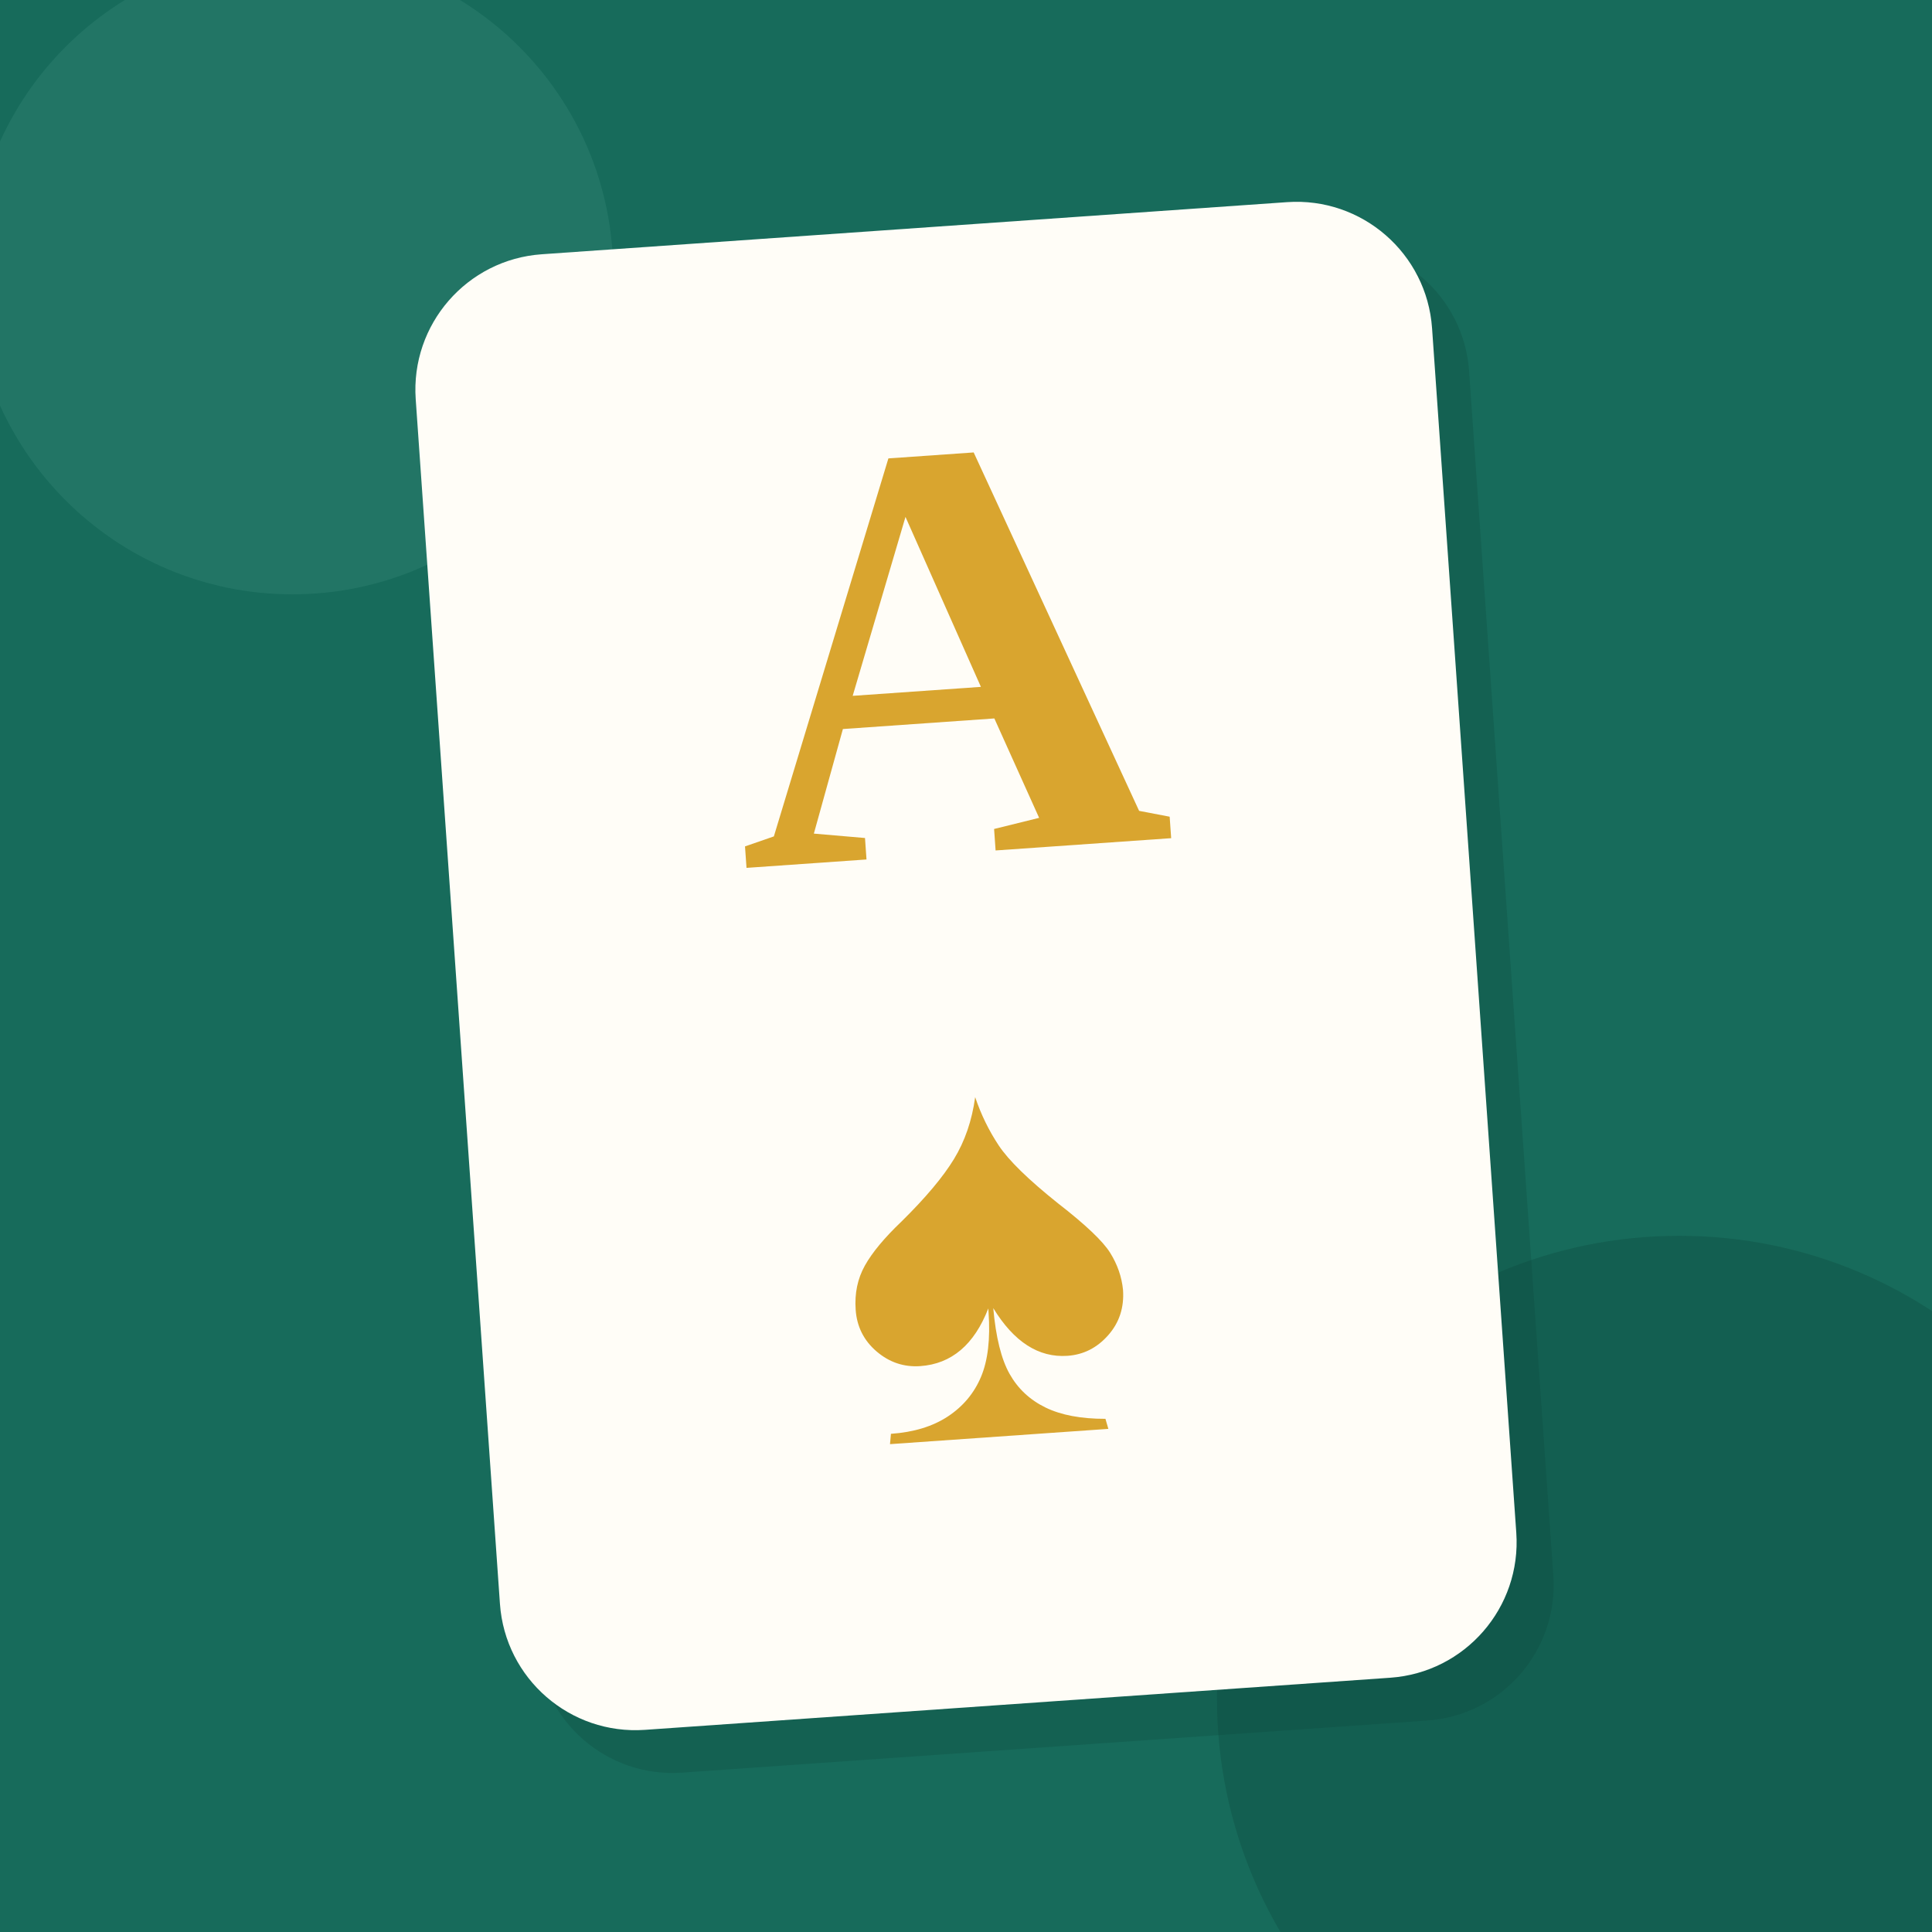
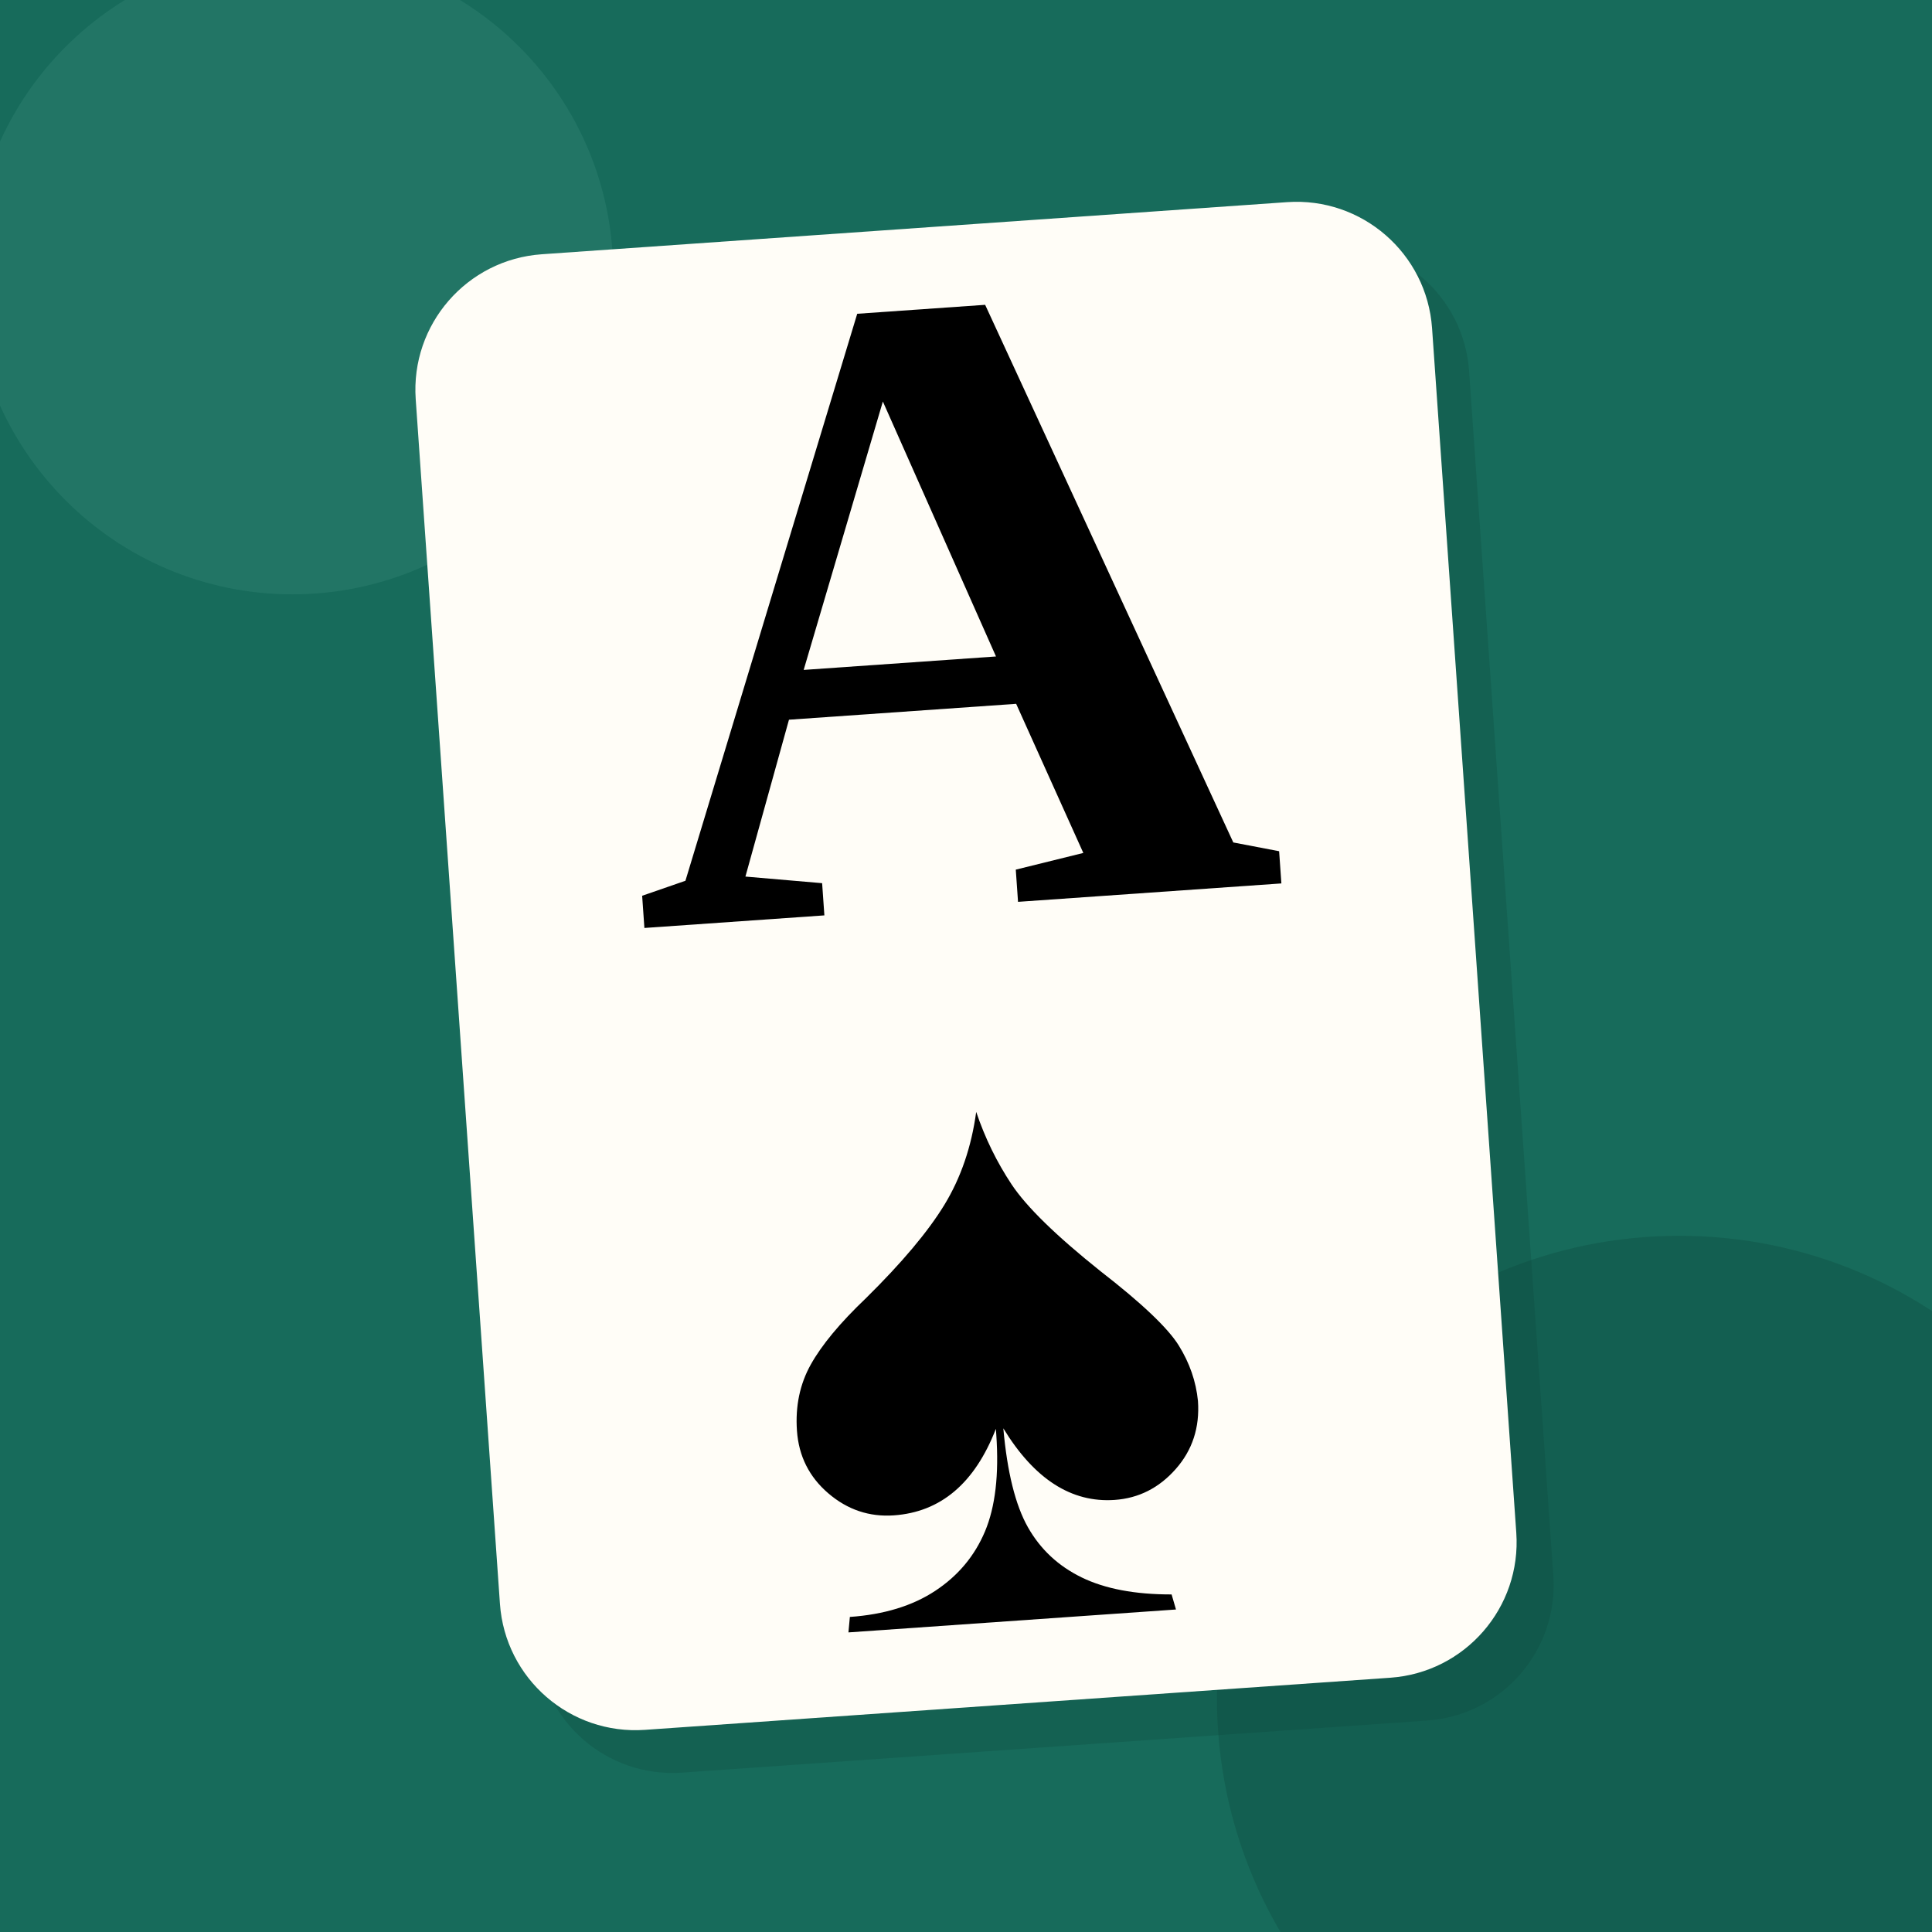
<svg xmlns="http://www.w3.org/2000/svg" viewBox="0 0 1024 1024" role="img" aria-labelledby="title description">
  <rect width="1024" height="1024" fill="#176b5b" />
  <circle cx="155" cy="145" r="170" fill="#2b7e6e" opacity="0.55" />
  <circle cx="890" cy="900" r="245" fill="#105648" opacity="0.55" />
  <g transform="rotate(-4 512 512)">
    <rect x="242" y="120" width="540" height="784" rx="72" fill="#0a4338" opacity="0.25" transform="translate(18 24)" />
    <rect x="242" y="120" width="540" height="784" rx="72" fill="#fffdf7" />
-     <text x="512" y="452" text-anchor="middle" font-family="Georgia, 'Times New Roman', serif" font-weight="900" fill="#d9a52f" font-size="320">A</text>
-     <text x="512" y="762" text-anchor="middle" font-family="Georgia, 'Times New Roman', serif" fill="#d9a52f" font-size="300">♠</text>
+     <text x="512" y="480" text-anchor="middle" font-family="Georgia, 'Times New Roman', serif" font-weight="900" fill="#000000" font-size="480">A</text>
+     <text x="512" y="860" text-anchor="middle" font-family="Georgia, 'Times New Roman', serif" fill="#000000" font-size="450">♠</text>
  </g>
</svg>
